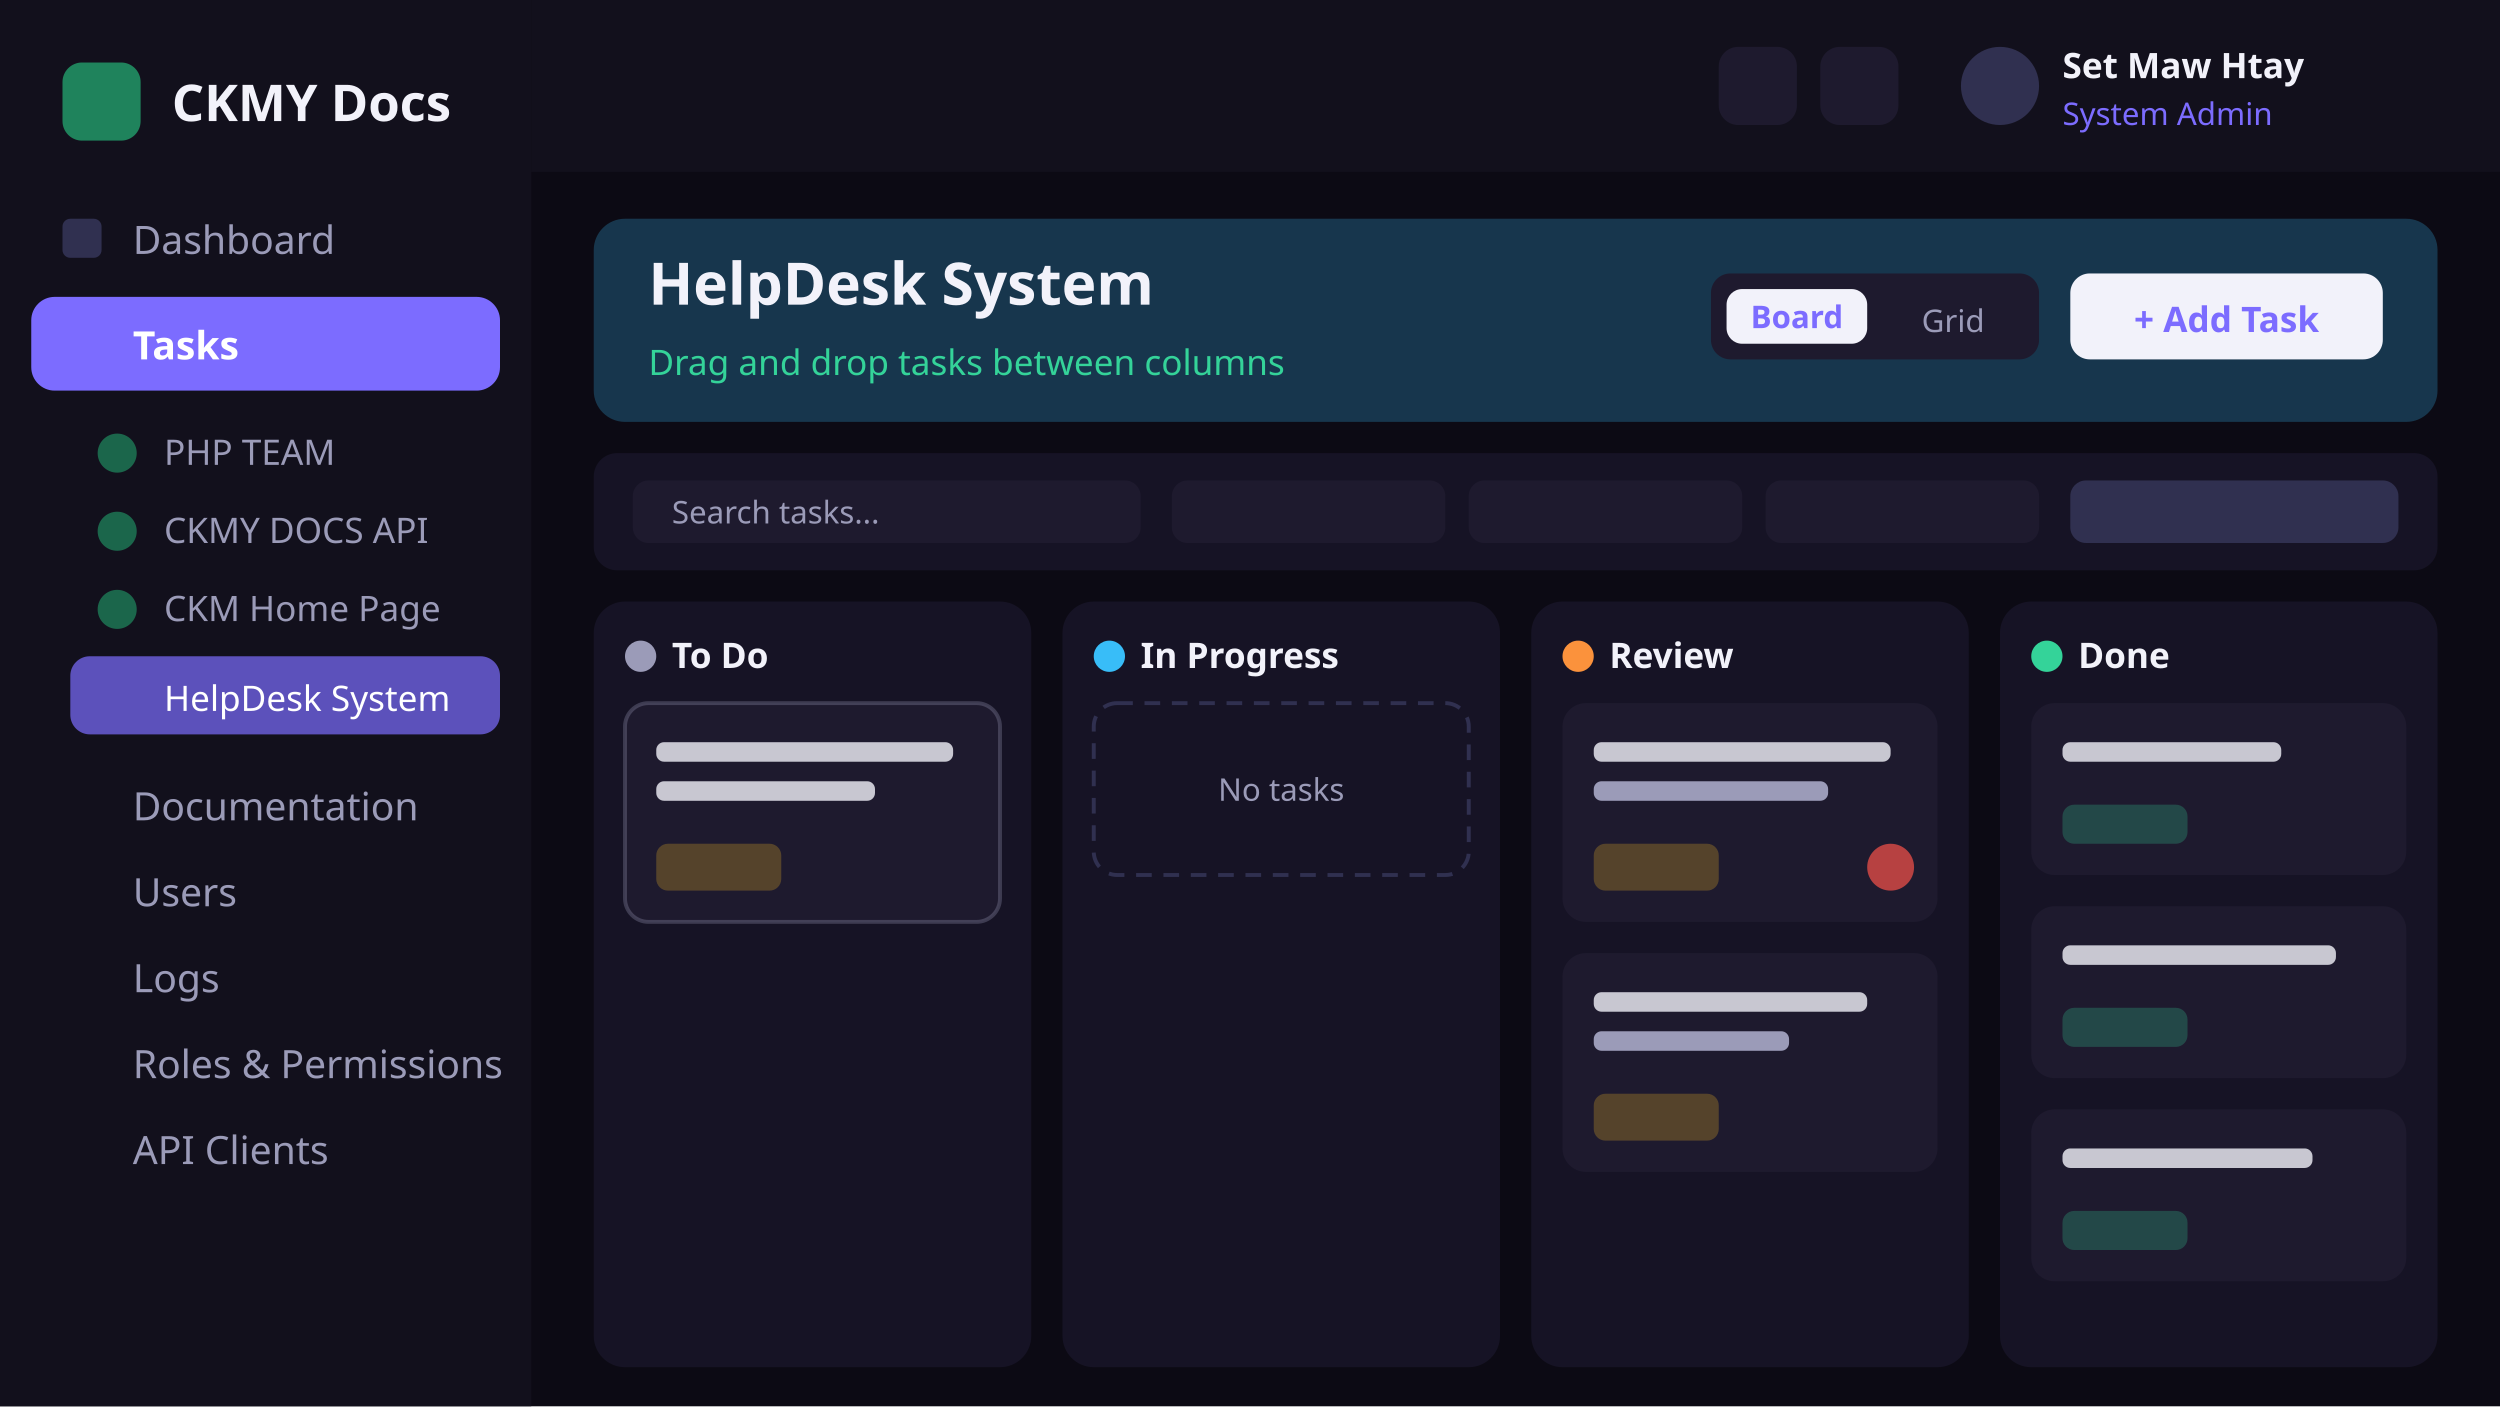
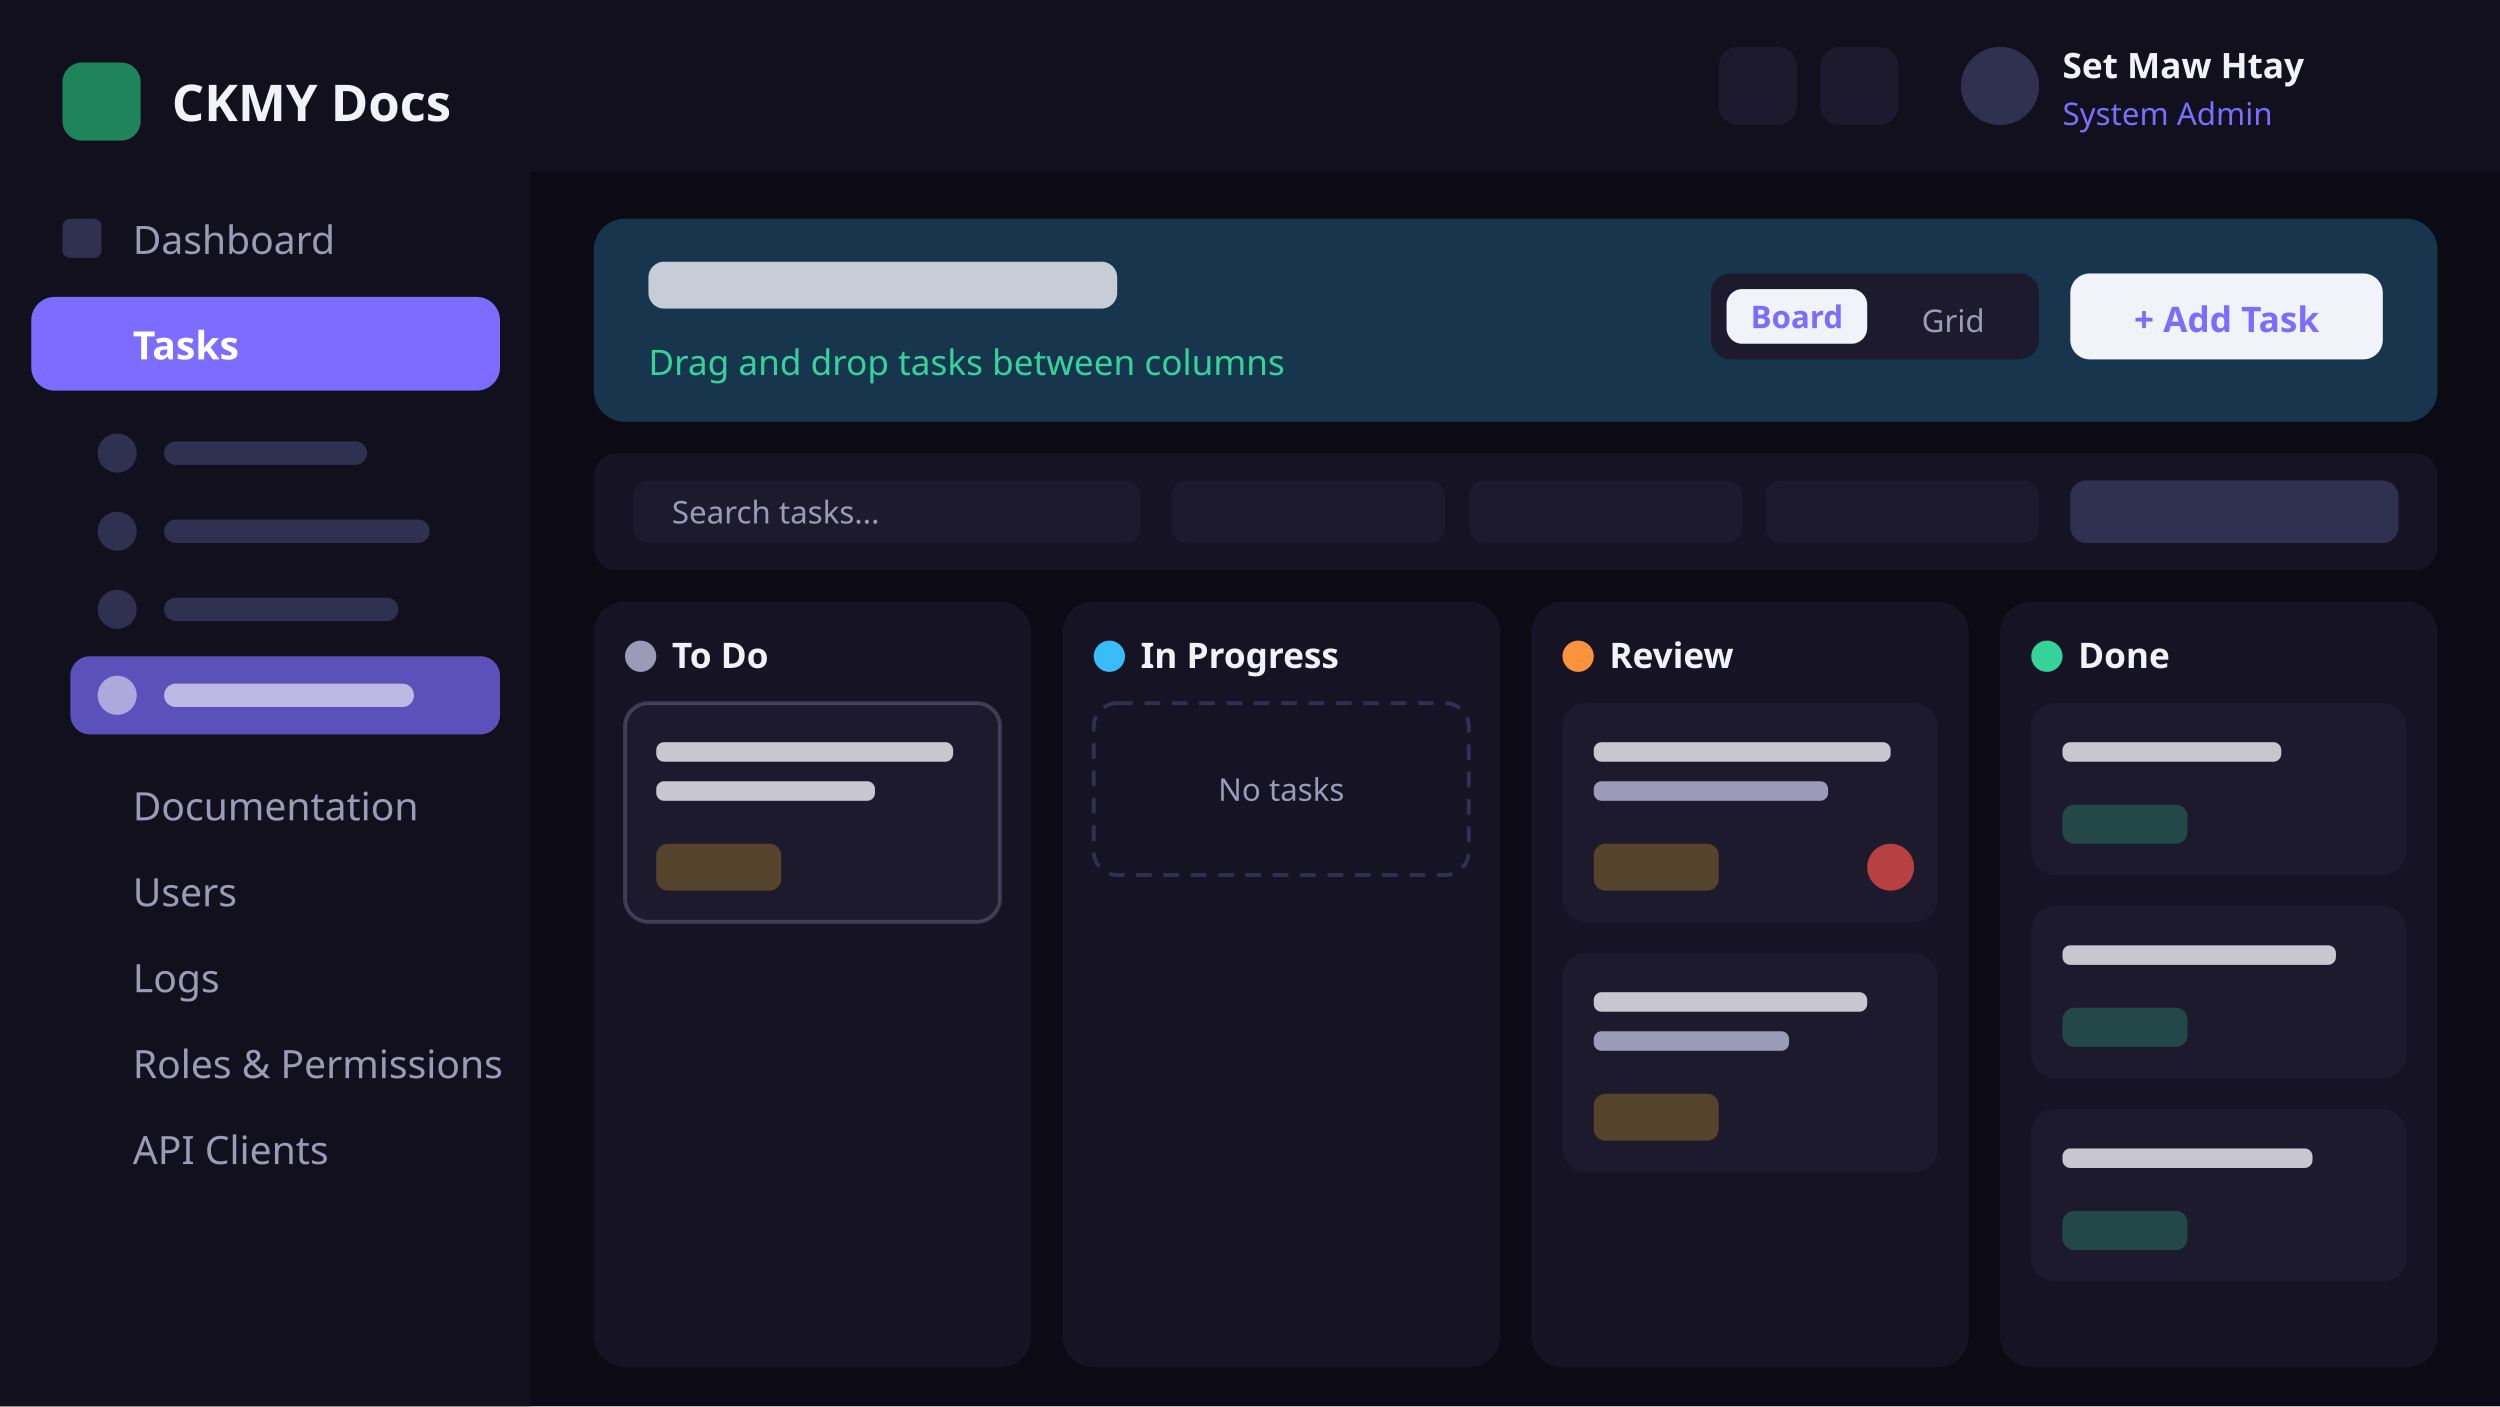
<svg xmlns="http://www.w3.org/2000/svg" viewBox="0 0 640 360" fill="none">
  <rect width="640" height="360" fill="#0c0a14" />
  <rect x="0" y="0" width="136" height="360" fill="#12101c" />
  <rect x="16" y="16" width="20" height="20" rx="5" fill="#22a06b" opacity="0.8" />
  <text x="44" y="31" fill="#f2f2fa" font-family="system-ui" font-size="13" font-weight="700">CKMY Docs</text>
  <rect x="16" y="56" width="10" height="10" rx="2" fill="#303050" />
  <text x="34" y="65" fill="#9b9bb8" font-family="system-ui" font-size="10">Dashboard</text>
  <rect x="8" y="76" width="120" height="24" rx="6" fill="#7c6cff" />
  <text x="34" y="92" fill="#fff" font-family="system-ui" font-size="10" font-weight="600">Tasks</text>
-   <circle cx="30" cy="116" r="5" fill="#22a06b" opacity="0.6" />
-   <text x="42" y="119" fill="#9b9bb8" font-family="system-ui" font-size="9">PHP TEAM</text>
-   <circle cx="30" cy="136" r="5" fill="#22a06b" opacity="0.6" />
-   <text x="42" y="139" fill="#9b9bb8" font-family="system-ui" font-size="9">CKMY DOCS API</text>
-   <circle cx="30" cy="156" r="5" fill="#22a06b" opacity="0.6" />
-   <text x="42" y="159" fill="#9b9bb8" font-family="system-ui" font-size="9">CKM Home Page</text>
+   <circle cx="30" cy="116" r="5" fill="#303050" />
+   <rect x="42" y="113" width="52" height="6" rx="3" fill="#303050" />
+   <circle cx="30" cy="136" r="5" fill="#303050" />
+   <rect x="42" y="133" width="68" height="6" rx="3" fill="#303050" />
+   <circle cx="30" cy="156" r="5" fill="#303050" />
+   <rect x="42" y="153" width="60" height="6" rx="3" fill="#303050" />
  <rect x="18" y="168" width="110" height="20" rx="5" fill="#7c6cff" opacity="0.7" />
-   <text x="42" y="182" fill="#fff" font-family="system-ui" font-size="9">HelpDesk System</text>
+   <circle cx="30" cy="178" r="5" fill="#fff" opacity="0.5" />
+   <rect x="42" y="175" width="64" height="6" rx="3" fill="#fff" opacity="0.6" />
  <text x="34" y="210" fill="#9b9bb8" font-family="system-ui" font-size="10">Documentation</text>
  <text x="34" y="232" fill="#9b9bb8" font-family="system-ui" font-size="10">Users</text>
  <text x="34" y="254" fill="#9b9bb8" font-family="system-ui" font-size="10">Logs</text>
  <text x="34" y="276" fill="#9b9bb8" font-family="system-ui" font-size="10">Roles &amp; Permissions</text>
  <text x="34" y="298" fill="#9b9bb8" font-family="system-ui" font-size="10">API Clients</text>
  <rect x="136" y="0" width="504" height="44" fill="#12101c" />
  <rect x="440" y="12" width="20" height="20" rx="5" fill="#1e1a2e" />
  <rect x="466" y="12" width="20" height="20" rx="5" fill="#1e1a2e" />
  <circle cx="512" cy="22" r="10" fill="#303050" />
  <text x="528" y="20" fill="#f2f2fa" font-family="system-ui" font-size="9" font-weight="600">Set Maw Htay</text>
  <text x="528" y="32" fill="#7c6cff" font-family="system-ui" font-size="8">System Admin</text>
  <rect x="152" y="56" width="472" height="52" rx="8" fill="#38bdf8" opacity="0.25" />
-   <text x="166" y="78" fill="#f2f2fa" font-family="system-ui" font-size="15" font-weight="700">HelpDesk System</text>
+   <rect x="166" y="67" width="120" height="12" rx="4" fill="#f2f2fa" opacity="0.8" />
  <text x="166" y="96" fill="#34d399" font-family="system-ui" font-size="9">Drag and drop tasks between columns</text>
  <rect x="438" y="70" width="84" height="22" rx="5" fill="#1e1a2e" />
  <rect x="442" y="74" width="36" height="14" rx="4" fill="#f2f2fa" />
  <text x="460" y="84" text-anchor="middle" fill="#7c6cff" font-family="system-ui" font-size="8" font-weight="600">Board</text>
  <text x="500" y="85" text-anchor="middle" fill="#9b9bb8" font-family="system-ui" font-size="8">Grid</text>
  <rect x="530" y="70" width="80" height="22" rx="5" fill="#f2f2fa" />
  <text x="570" y="85" text-anchor="middle" fill="#7c6cff" font-family="system-ui" font-size="9" font-weight="700">+ Add Task</text>
  <rect x="152" y="116" width="472" height="30" rx="6" fill="#161325" />
  <rect x="162" y="123" width="130" height="16" rx="4" fill="#1e1a2e" />
  <text x="172" y="134" fill="#9b9bb8" font-family="system-ui" font-size="8">Search tasks...</text>
  <rect x="300" y="123" width="70" height="16" rx="4" fill="#1e1a2e" />
  <rect x="376" y="123" width="70" height="16" rx="4" fill="#1e1a2e" />
  <rect x="452" y="123" width="70" height="16" rx="4" fill="#1e1a2e" />
  <rect x="530" y="123" width="84" height="16" rx="4" fill="#303050" />
  <rect x="152" y="154" width="112" height="196" rx="8" fill="#161325" />
  <circle cx="164" cy="168" r="4" fill="#9b9bb8" />
  <text x="172" y="171" fill="#f2f2fa" font-family="system-ui" font-size="9" font-weight="600">To Do</text>
  <rect x="160" y="180" width="96" height="56" rx="6" fill="#1e1a2e" stroke="#9b9bb8" stroke-opacity="0.3" />
  <rect x="168" y="190" width="76" height="5" rx="2" fill="#f2f2fa" opacity="0.8" />
  <rect x="168" y="200" width="56" height="5" rx="2" fill="#f2f2fa" opacity="0.8" />
  <rect x="168" y="216" width="32" height="12" rx="3" fill="#fbbf24" opacity="0.25" />
  <rect x="272" y="154" width="112" height="196" rx="8" fill="#161325" />
  <circle cx="284" cy="168" r="4" fill="#38bdf8" />
  <text x="292" y="171" fill="#f2f2fa" font-family="system-ui" font-size="9" font-weight="600">In Progress</text>
  <rect x="280" y="180" width="96" height="44" rx="6" stroke="#303050" stroke-dasharray="4 3" />
  <text x="328" y="205" text-anchor="middle" fill="#9b9bb8" font-family="system-ui" font-size="8">No tasks</text>
  <rect x="392" y="154" width="112" height="196" rx="8" fill="#161325" />
  <circle cx="404" cy="168" r="4" fill="#fb923c" />
  <text x="412" y="171" fill="#f2f2fa" font-family="system-ui" font-size="9" font-weight="600">Review</text>
  <rect x="400" y="180" width="96" height="56" rx="6" fill="#1e1a2e" />
  <rect x="408" y="190" width="76" height="5" rx="2" fill="#f2f2fa" opacity="0.8" />
  <rect x="408" y="200" width="60" height="5" rx="2" fill="#9b9bb8" />
  <rect x="408" y="216" width="32" height="12" rx="3" fill="#fbbf24" opacity="0.25" />
  <circle cx="484" cy="222" r="6" fill="#f85149" opacity="0.7" />
  <rect x="400" y="244" width="96" height="56" rx="6" fill="#1e1a2e" />
  <rect x="408" y="254" width="70" height="5" rx="2" fill="#f2f2fa" opacity="0.8" />
  <rect x="408" y="264" width="50" height="5" rx="2" fill="#9b9bb8" />
  <rect x="408" y="280" width="32" height="12" rx="3" fill="#fbbf24" opacity="0.25" />
  <rect x="512" y="154" width="112" height="196" rx="8" fill="#161325" />
  <circle cx="524" cy="168" r="4" fill="#34d399" />
  <text x="532" y="171" fill="#f2f2fa" font-family="system-ui" font-size="9" font-weight="600">Done</text>
  <rect x="520" y="180" width="96" height="44" rx="6" fill="#1e1a2e" />
  <rect x="528" y="190" width="56" height="5" rx="2" fill="#f2f2fa" opacity="0.8" />
  <rect x="528" y="206" width="32" height="10" rx="3" fill="#34d399" opacity="0.25" />
  <rect x="520" y="232" width="96" height="44" rx="6" fill="#1e1a2e" />
  <rect x="528" y="242" width="70" height="5" rx="2" fill="#f2f2fa" opacity="0.8" />
  <rect x="528" y="258" width="32" height="10" rx="3" fill="#34d399" opacity="0.25" />
  <rect x="520" y="284" width="96" height="44" rx="6" fill="#1e1a2e" />
  <rect x="528" y="294" width="64" height="5" rx="2" fill="#f2f2fa" opacity="0.8" />
  <rect x="528" y="310" width="32" height="10" rx="3" fill="#34d399" opacity="0.25" />
</svg>
